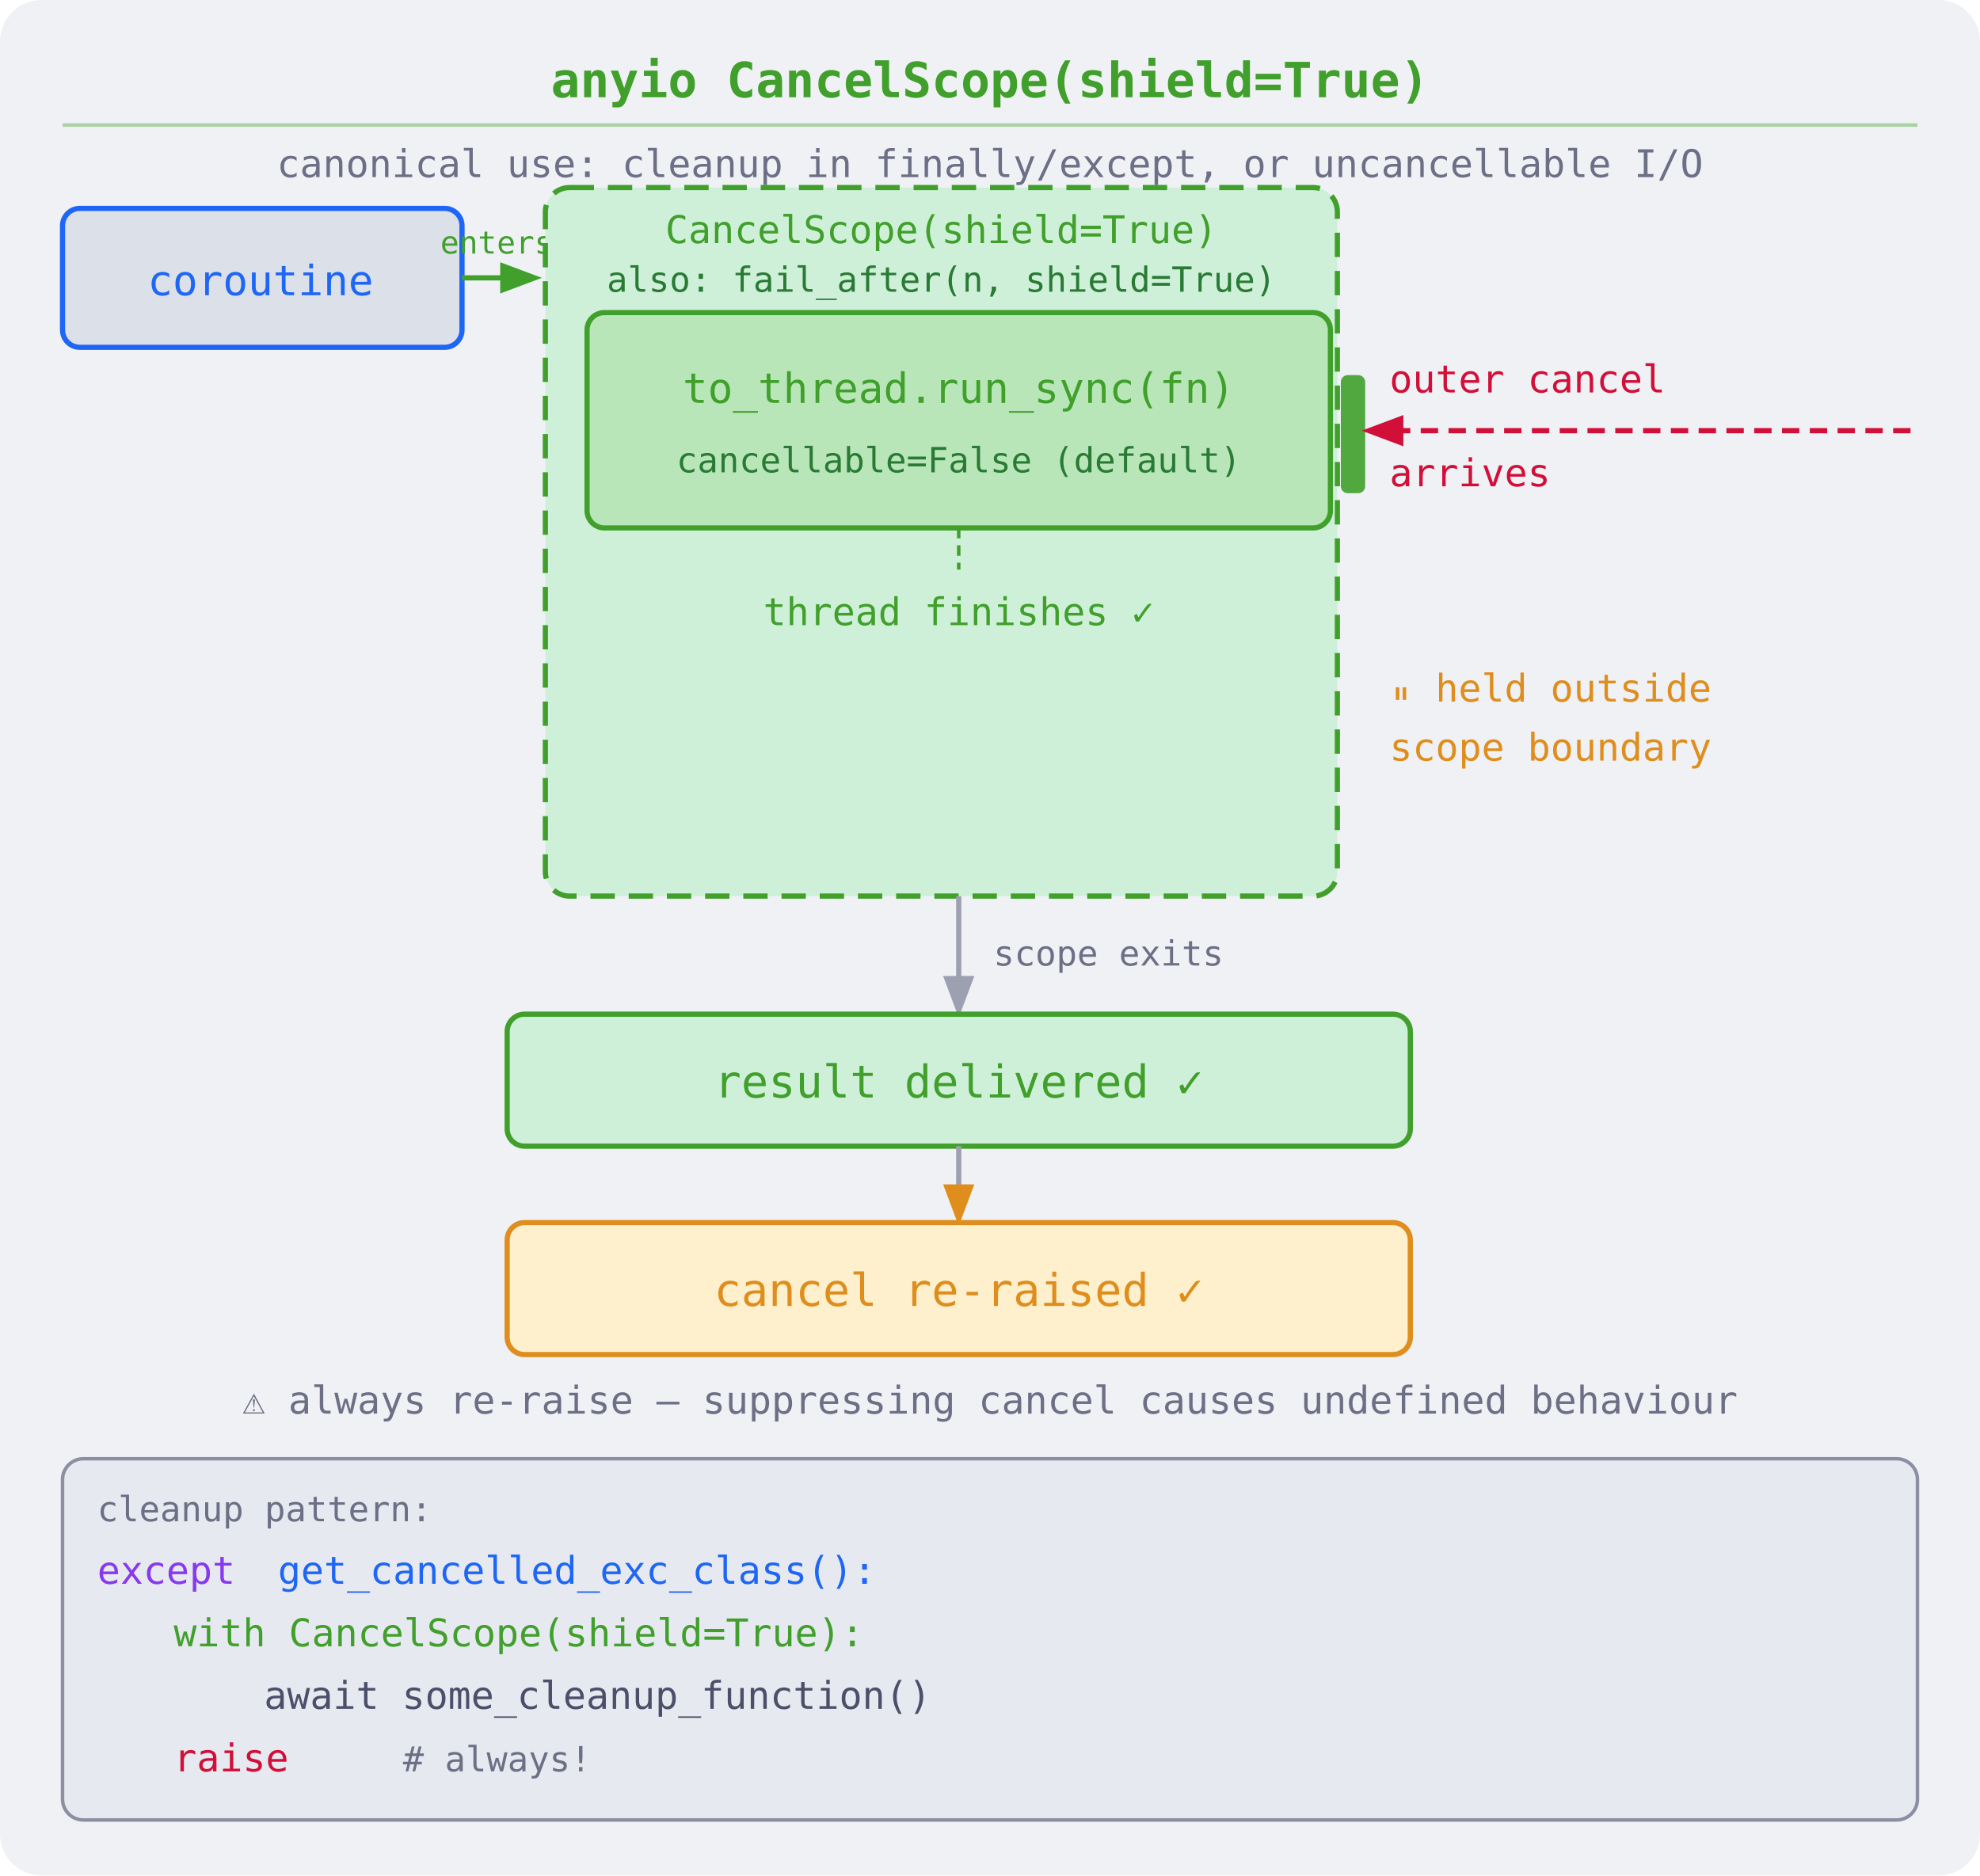
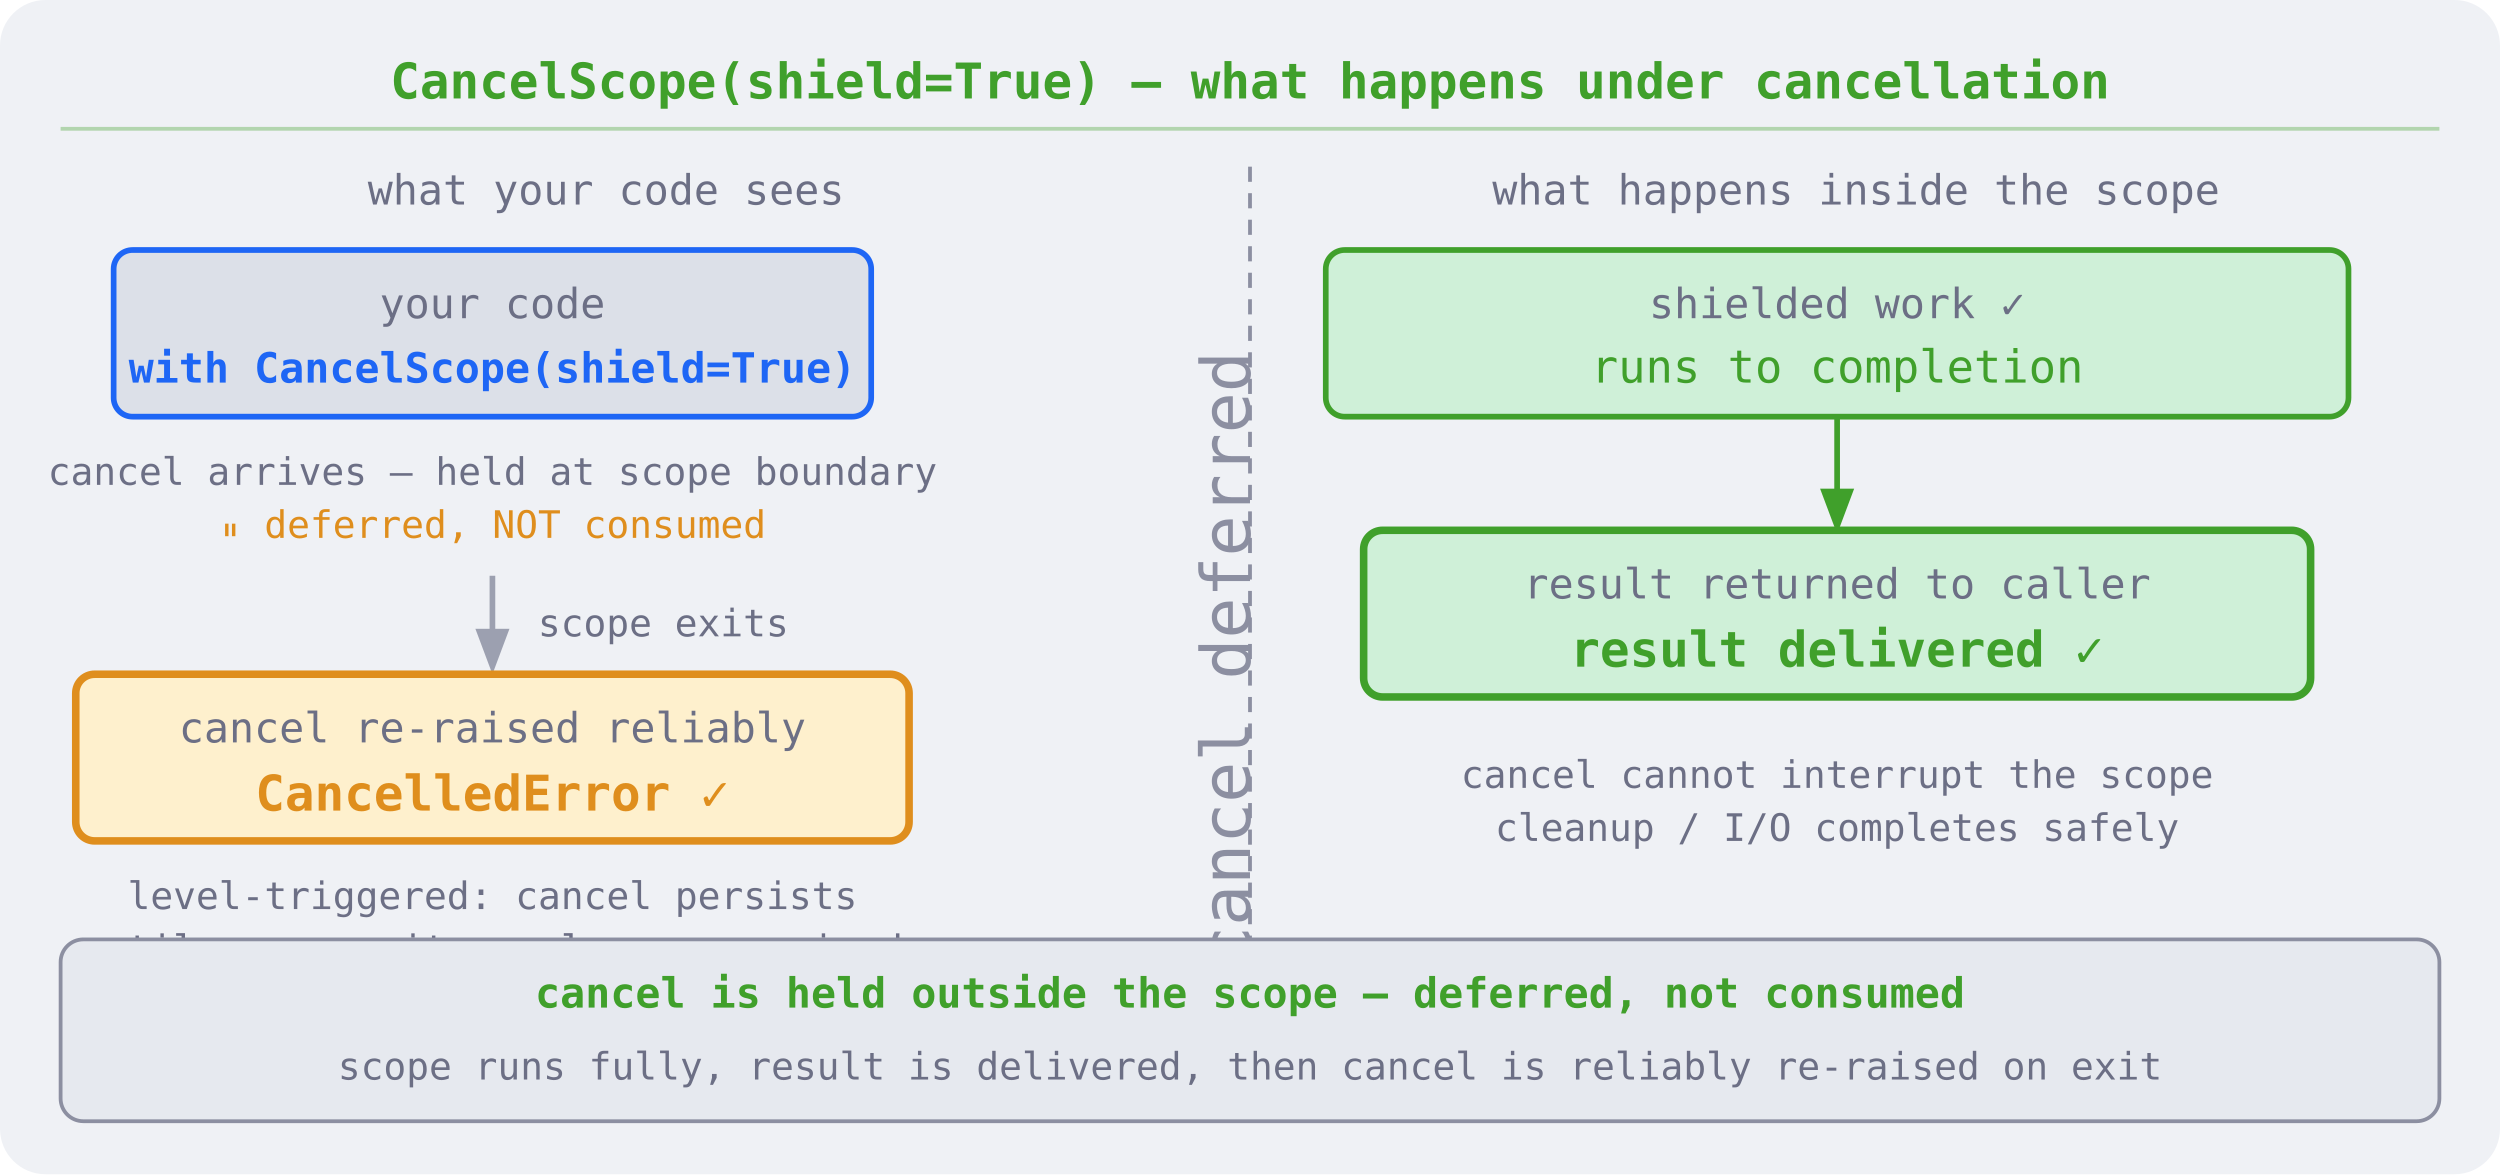
- <svg xmlns="http://www.w3.org/2000/svg" viewBox="0 0 570 540" width="570" height="540" font-family="'JetBrains Mono','Fira Code','Cascadia Code',ui-monospace,monospace">
+ <svg xmlns="http://www.w3.org/2000/svg" viewBox="0 0 660 310" font-family="'JetBrains Mono','Fira Code','Cascadia Code',ui-monospace,monospace">
  <defs>
-     <marker id="arr-blue" markerWidth="8" markerHeight="8" refX="6" refY="3" orient="auto">
-       <path d="M0,0 L0,6 L8,3z" fill="#1e66f5" />
-     </marker>
    <marker id="arr-green" markerWidth="8" markerHeight="8" refX="6" refY="3" orient="auto">
      <path d="M0,0 L0,6 L8,3z" fill="#40a02b" />
-     </marker>
-     <marker id="arr-red" markerWidth="8" markerHeight="8" refX="6" refY="3" orient="auto">
-       <path d="M0,0 L0,6 L8,3z" fill="#d20f39" />
    </marker>
    <marker id="arr-amber" markerWidth="8" markerHeight="8" refX="6" refY="3" orient="auto">
      <path d="M0,0 L0,6 L8,3z" fill="#df8e1d" />
    </marker>
    <marker id="arr-muted" markerWidth="8" markerHeight="8" refX="6" refY="3" orient="auto">
      <path d="M0,0 L0,6 L8,3z" fill="#9ca0b0" />
    </marker>
  </defs>
-   <rect width="570" height="540" fill="#eff1f5" rx="12" />
-   <text x="285" y="28" text-anchor="middle" font-size="14" font-weight="bold" fill="#40a02b">anyio CancelScope(shield=True)</text>
-   <line x1="18" y1="36" x2="552" y2="36" stroke="#40a02b" stroke-width="1" opacity="0.4" />
-   <text x="285" y="51" text-anchor="middle" font-size="11" fill="#6c6f85">canonical use: cleanup in finally/except, or uncancellable I/O</text>
-   <rect x="18" y="60" width="115" height="40" rx="5" fill="#dce0e8" stroke="#1e66f5" stroke-width="1.5" />
-   <text x="75" y="85" text-anchor="middle" font-size="12" fill="#1e66f5">coroutine</text>
-   <line x1="133" y1="80" x2="153" y2="80" stroke="#40a02b" stroke-width="1.5" marker-end="url(#arr-green)" />
-   <text x="143" y="73" text-anchor="middle" font-size="9" fill="#40a02b">enters</text>
-   <rect x="157" y="54" width="228" height="204" rx="7" fill="#cff0d8" stroke="#40a02b" stroke-width="1.5" stroke-dasharray="7,4" />
-   <text x="271" y="70" text-anchor="middle" font-size="11" fill="#40a02b">CancelScope(shield=True)</text>
-   <text x="271" y="84" text-anchor="middle" font-size="10" fill="#287a34">also: fail_after(n, shield=True)</text>
-   <rect x="169" y="90" width="214" height="62" rx="5" fill="#b8e6b8" stroke="#40a02b" stroke-width="1.5" />
-   <text x="276" y="116" text-anchor="middle" font-size="12" fill="#40a02b">to_thread.run_sync(fn)</text>
-   <text x="276" y="136" text-anchor="middle" font-size="10" fill="#287a34">cancellable=False (default)</text>
-   <line x1="276" y1="152" x2="276" y2="164" stroke="#40a02b" stroke-width="1" stroke-dasharray="3,2" />
-   <text x="276" y="180" text-anchor="middle" font-size="11" fill="#40a02b">thread finishes ✓</text>
-   <rect x="386" y="108" width="7" height="34" rx="2" fill="#40a02b" opacity="0.9" />
-   <line x1="550" y1="124" x2="395" y2="124" stroke="#d20f39" stroke-width="1.5" stroke-dasharray="5,3" marker-end="url(#arr-red)" />
-   <text x="400" y="113" font-size="11" fill="#d20f39">outer cancel</text>
-   <text x="400" y="140" font-size="11" fill="#d20f39">arrives</text>
-   <text x="400" y="202" font-size="11" fill="#df8e1d">⏸ held outside</text>
-   <text x="400" y="219" font-size="11" fill="#df8e1d">   scope boundary</text>
-   <line x1="276" y1="258" x2="276" y2="290" stroke="#9ca0b0" stroke-width="1.5" marker-end="url(#arr-muted)" />
-   <text x="286" y="278" font-size="10" fill="#6c6f85">scope exits</text>
-   <rect x="146" y="292" width="260" height="38" rx="5" fill="#cff0d8" stroke="#40a02b" stroke-width="1.5" />
-   <text x="276" y="316" text-anchor="middle" font-size="13" fill="#40a02b">result delivered  ✓</text>
-   <line x1="276" y1="330" x2="276" y2="350" stroke="#9ca0b0" stroke-width="1.5" marker-end="url(#arr-amber)" />
-   <rect x="146" y="352" width="260" height="38" rx="5" fill="#fef0cd" stroke="#df8e1d" stroke-width="1.5" />
-   <text x="276" y="376" text-anchor="middle" font-size="13" fill="#df8e1d">cancel re-raised  ✓</text>
-   <text x="285" y="407" text-anchor="middle" font-size="11" fill="#6c6f85">⚠  always re-raise — suppressing cancel causes undefined behaviour</text>
-   <rect x="18" y="420" width="534" height="104" rx="6" fill="#e6e9ef" stroke="#8c8fa1" stroke-width="1" />
-   <text x="28" y="438" font-size="10" fill="#6c6f85">cleanup pattern:</text>
-   <text x="28" y="456" font-size="11" fill="#8839ef">except </text>
-   <text x="80" y="456" font-size="11" fill="#1e66f5">get_cancelled_exc_class():</text>
-   <text x="50" y="474" font-size="11" fill="#40a02b">with CancelScope(shield=True):</text>
-   <text x="76" y="492" font-size="11" fill="#4c4f69">await some_cleanup_function()</text>
-   <text x="50" y="510" font-size="11" fill="#d20f39">raise</text>
-   <text x="116" y="510" font-size="10" fill="#6c6f85"># always!</text>
+   <rect width="660" height="310" fill="#eff1f5" rx="12" />
+   <text x="330" y="26" text-anchor="middle" font-size="13" font-weight="bold" fill="#40a02b">CancelScope(shield=True) — what happens under cancellation</text>
+   <line x1="16" y1="34" x2="644" y2="34" stroke="#40a02b" stroke-width="1" opacity="0.35" />
+   <text x="160" y="54" text-anchor="middle" font-size="11" fill="#6c6f85">what your code sees</text>
+   <text x="490" y="54" text-anchor="middle" font-size="11" fill="#6c6f85">what happens inside the scope</text>
+   <line x1="330" y1="44" x2="330" y2="290" stroke="#8c8fa1" stroke-width="1" stroke-dasharray="4,3" />
+   <text x="330" y="174" text-anchor="middle" font-size="18" fill="#8c8fa1" transform="rotate(-90,330,174)">cancel deferred</text>
+   <rect x="30" y="66" width="200" height="44" rx="5" fill="#dce0e8" stroke="#1e66f5" stroke-width="1.5" />
+   <text x="130" y="84" text-anchor="middle" font-size="11" fill="#6c6f85">your code</text>
+   <text x="130" y="101" text-anchor="middle" font-size="11" font-weight="bold" fill="#1e66f5">with CancelScope(shield=True)</text>
+   <text x="130" y="128" text-anchor="middle" font-size="10" fill="#6c6f85">cancel arrives — held at scope boundary</text>
+   <text x="130" y="142" text-anchor="middle" font-size="10" fill="#df8e1d">⏸ deferred, NOT consumed</text>
+   <line x1="130" y1="152" x2="130" y2="175" stroke="#9ca0b0" stroke-width="1.5" marker-end="url(#arr-muted)" />
+   <text x="142" y="168" font-size="10" fill="#6c6f85">scope exits</text>
+   <rect x="20" y="178" width="220" height="44" rx="5" fill="#fef0cd" stroke="#df8e1d" stroke-width="2" />
+   <text x="130" y="196" text-anchor="middle" font-size="11" fill="#6c6f85">cancel re-raised reliably</text>
+   <text x="130" y="214" text-anchor="middle" font-size="13" font-weight="bold" fill="#df8e1d">CancelledError ✓</text>
+   <text x="130" y="240" text-anchor="middle" font-size="10" fill="#6c6f85">level-triggered: cancel persists</text>
+   <text x="130" y="254" text-anchor="middle" font-size="10" fill="#6c6f85">until scope exits — always re-raised</text>
+   <rect x="350" y="66" width="270" height="44" rx="5" fill="#cff0d8" stroke="#40a02b" stroke-width="1.5" />
+   <text x="485" y="84" text-anchor="middle" font-size="11" fill="#6c6f85">shielded work  ✓</text>
+   <text x="485" y="101" text-anchor="middle" font-size="12" fill="#40a02b">runs to completion</text>
+   <line x1="485" y1="110" x2="485" y2="138" stroke="#40a02b" stroke-width="1.5" marker-end="url(#arr-green)" />
+   <rect x="360" y="140" width="250" height="44" rx="5" fill="#cff0d8" stroke="#40a02b" stroke-width="2" />
+   <text x="485" y="158" text-anchor="middle" font-size="11" fill="#6c6f85">result returned to caller</text>
+   <text x="485" y="176" text-anchor="middle" font-size="13" font-weight="bold" fill="#40a02b">result delivered ✓</text>
+   <text x="485" y="208" text-anchor="middle" font-size="10" fill="#6c6f85">cancel cannot interrupt the scope</text>
+   <text x="485" y="222" text-anchor="middle" font-size="10" fill="#6c6f85">cleanup / I/O completes safely</text>
+   <rect x="16" y="248" width="628" height="48" rx="6" fill="#e6e9ef" stroke="#8c8fa1" stroke-width="1" />
+   <text x="330" y="266" text-anchor="middle" font-size="11" fill="#40a02b" font-weight="bold">cancel is held outside the scope — deferred, not consumed</text>
+   <text x="330" y="285" text-anchor="middle" font-size="10" fill="#6c6f85">scope runs fully, result is delivered, then cancel is reliably re-raised on exit</text>
</svg>
